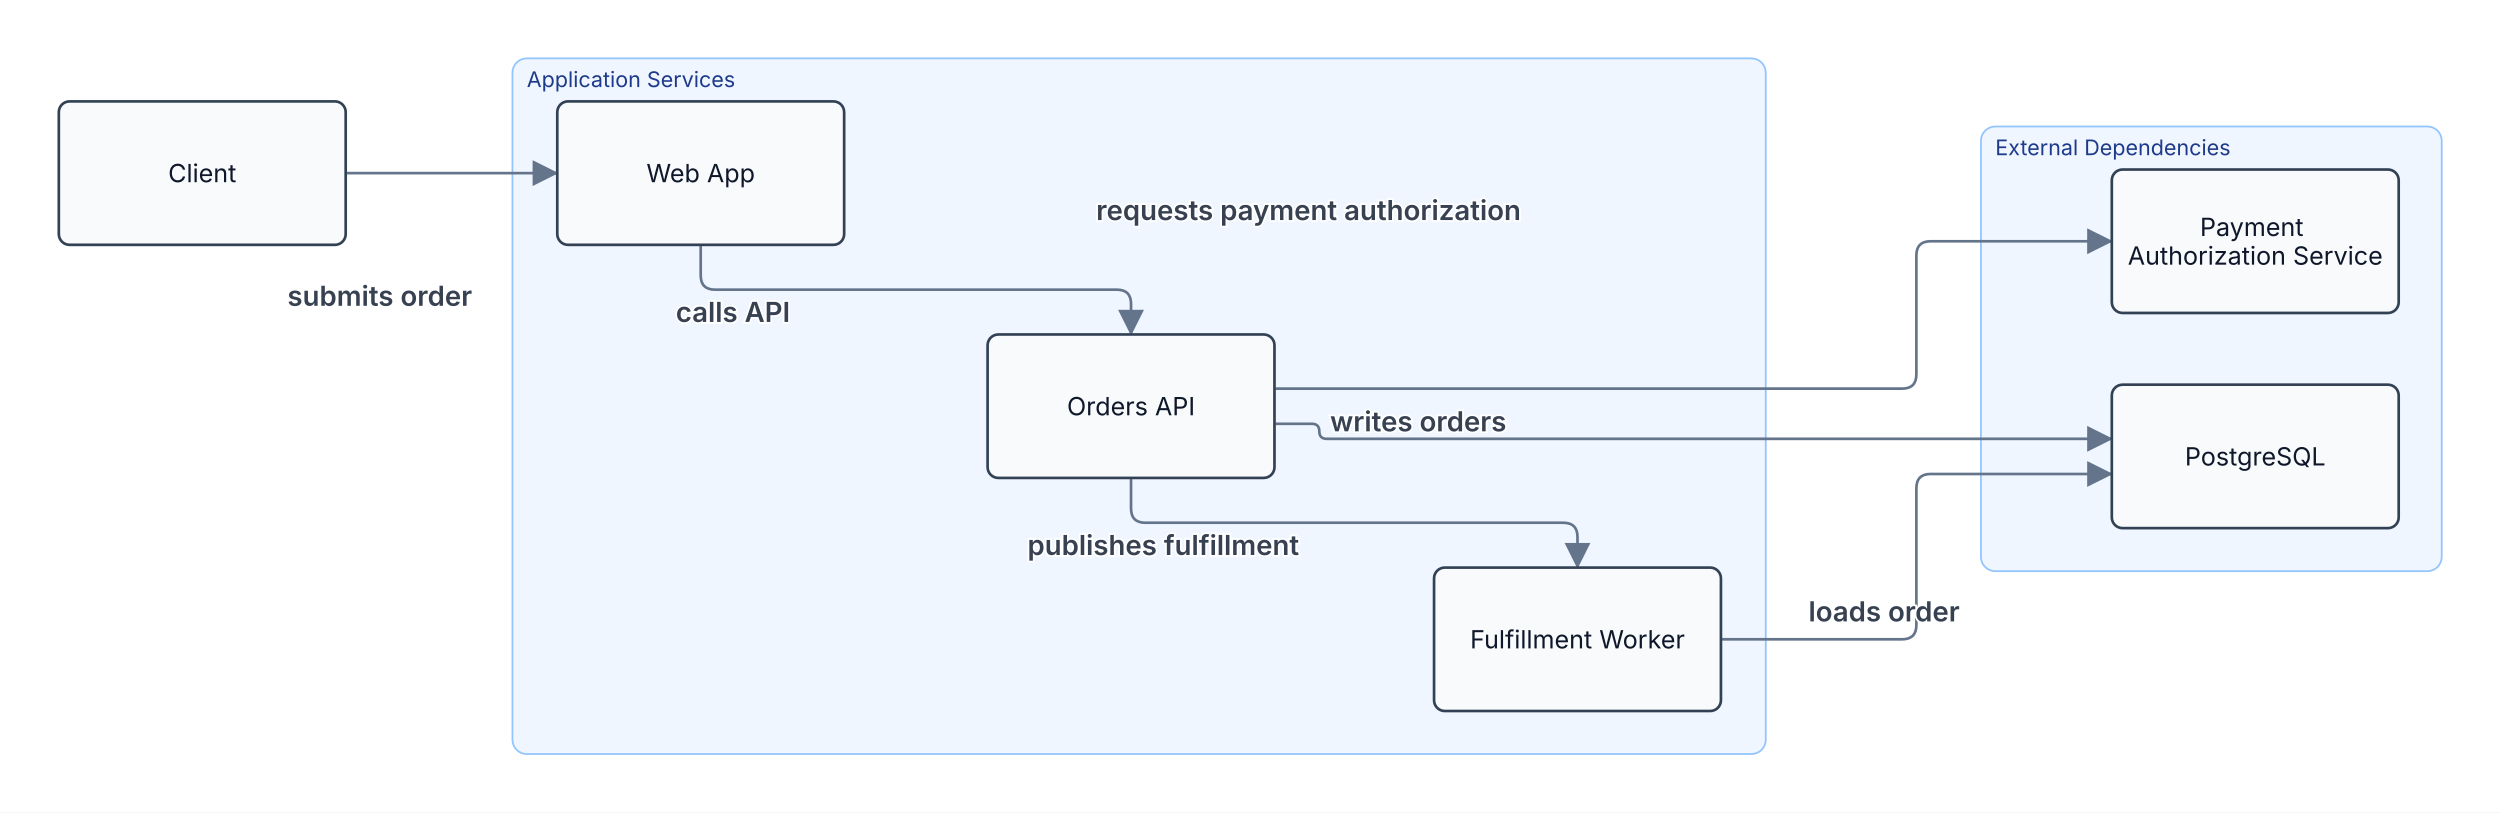
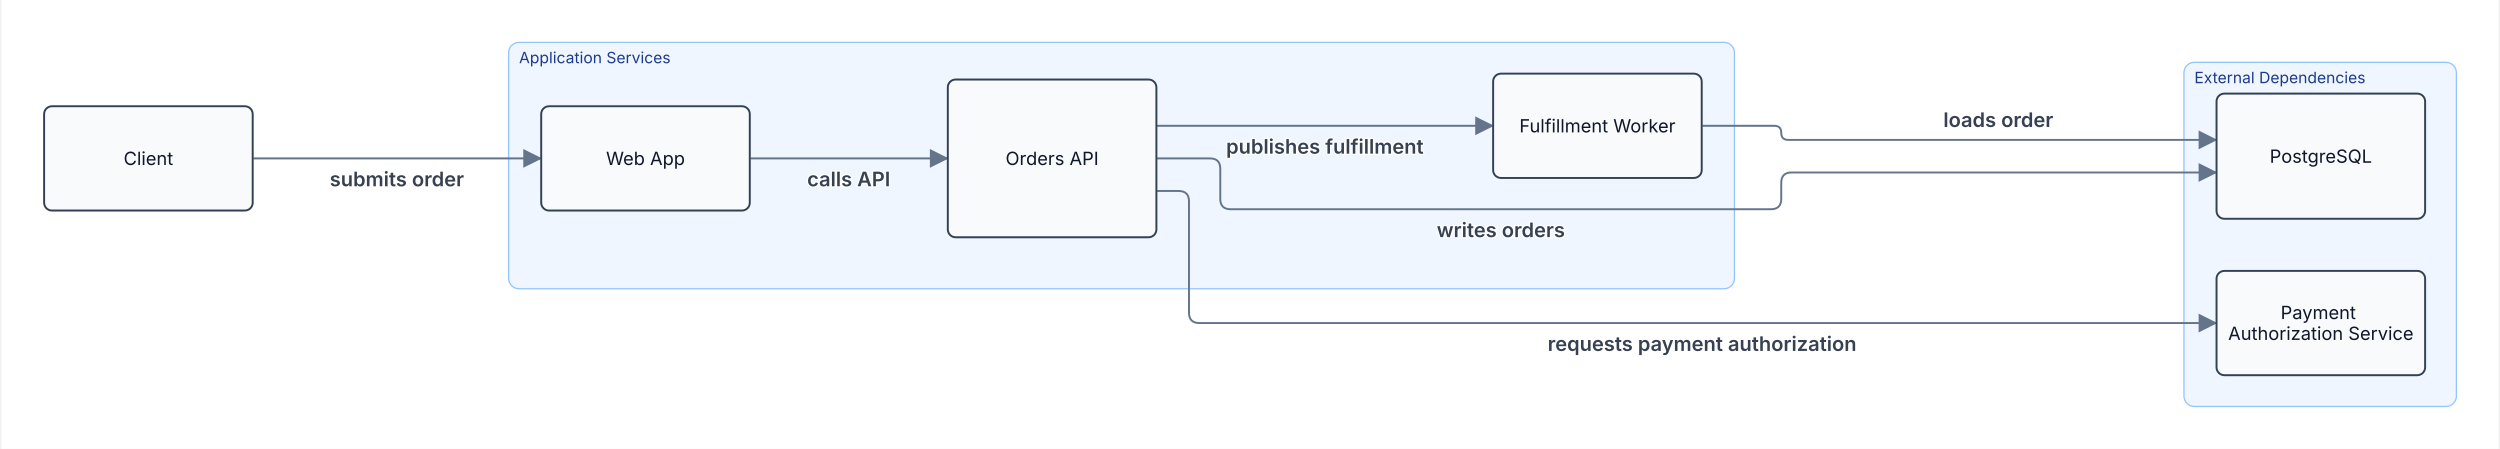
- <svg xmlns="http://www.w3.org/2000/svg" role="img" width="1394" height="453" viewBox="-20.8 -20.5 1394.3 453.0">
-   <rect x="-20.8" y="-20.5" width="1394.3" height="453.0" fill="#ffffff" />
+ <svg xmlns="http://www.w3.org/2000/svg" role="img" width="1916" height="344" viewBox="-20.8 -20.5 1915.6 344.3">
+   <rect x="-20.8" y="-20.5" width="1915.6" height="344.3" fill="#ffffff" />
  <g font-family="Inter, Arial, sans-serif" font-size="14">
    <g data-dediren-group-id="application-services">
-       <rect x="265.0" y="12.0" width="699.0" height="388.0" rx="8" fill="#eff6ff" stroke="#93c5fd" stroke-width="1" />
-       <text x="273.0" y="28.0" fill="#1e3a8a" font-size="12">Application Services</text>
+       <rect x="368.3" y="12.0" width="940.3" height="189.0" rx="8" fill="#eff6ff" stroke="#93c5fd" stroke-width="1" />
+       <text x="376.3" y="28.0" fill="#1e3a8a" font-size="12">Application Services</text>
    </g>
    <g data-dediren-group-id="external-dependencies">
-       <rect x="1084.0" y="50.0" width="257.0" height="248.0" rx="8" fill="#eff6ff" stroke="#93c5fd" stroke-width="1" />
-       <text x="1092.0" y="66.0" fill="#1e3a8a" font-size="12">External Dependencies</text>
+       <rect x="1653.4" y="27.3" width="209.0" height="264.0" rx="8" fill="#eff6ff" stroke="#93c5fd" stroke-width="1" />
+       <text x="1661.4" y="43.3" fill="#1e3a8a" font-size="12">External Dependencies</text>
    </g>
    <g data-dediren-edge-id="client-submits-order">
      <marker id="marker-end-client-submits-order" data-dediren-edge-marker-end="filled_arrow" markerWidth="10" markerHeight="10" refX="9" refY="5" orient="auto">
        <path d="M 1 1 L 9 5 L 1 9 Z" fill="#64748b" stroke="#64748b" stroke-width="1" />
      </marker>
-       <path d="M 173.0 76.0 L 289.0 76.0" fill="none" stroke="#64748b" stroke-width="1.5" stroke-linecap="round" stroke-linejoin="round" marker-end="url(#marker-end-client-submits-order)" />
-       <text x="191.0" y="150.0" text-anchor="middle" fill="none" font-size="15.4" font-weight="600" stroke="#ffffff" stroke-width="2">submits order</text>
-       <text x="191.0" y="150.0" text-anchor="middle" fill="#374151" font-size="15.4" font-weight="600">submits order</text>
+       <path d="M 173.0 101.0 L 392.3 101.0" fill="none" stroke="#64748b" stroke-width="1.5" stroke-linecap="round" stroke-linejoin="round" marker-end="url(#marker-end-client-submits-order)" />
+       <text x="282.6" y="122.4" text-anchor="middle" fill="none" font-size="15.4" font-weight="600" stroke="#ffffff" stroke-width="2">submits order</text>
+       <text x="282.6" y="122.4" text-anchor="middle" fill="#374151" font-size="15.4" font-weight="600">submits order</text>
    </g>
    <g data-dediren-edge-id="web-app-calls-api">
      <marker id="marker-end-web-app-calls-api" data-dediren-edge-marker-end="filled_arrow" markerWidth="10" markerHeight="10" refX="9" refY="5" orient="auto">
        <path d="M 1 1 L 9 5 L 1 9 Z" fill="#64748b" stroke="#64748b" stroke-width="1" />
      </marker>
-       <path d="M 370.0 117.0 L 370.0 133.0 Q 370.0 141.0 378.0 141.0 L 602.0 141.0 Q 610.0 141.0 610.0 149.0 L 610.0 165.0" fill="none" stroke="#64748b" stroke-width="1.5" stroke-linecap="round" stroke-linejoin="round" marker-end="url(#marker-end-web-app-calls-api)" />
-       <text x="388.0" y="159.0" text-anchor="middle" fill="none" font-size="15.4" font-weight="600" stroke="#ffffff" stroke-width="2">calls API</text>
-       <text x="388.0" y="159.0" text-anchor="middle" fill="#374151" font-size="15.4" font-weight="600">calls API</text>
+       <path d="M 554.3 101.0 L 704.2 101.0" fill="none" stroke="#64748b" stroke-width="1.5" stroke-linecap="round" stroke-linejoin="round" marker-end="url(#marker-end-web-app-calls-api)" />
+       <text x="629.2" y="122.4" text-anchor="middle" fill="none" font-size="15.4" font-weight="600" stroke="#ffffff" stroke-width="2">calls API</text>
+       <text x="629.2" y="122.4" text-anchor="middle" fill="#374151" font-size="15.4" font-weight="600">calls API</text>
    </g>
    <g data-dediren-edge-id="api-writes-database">
      <marker id="marker-end-api-writes-database" data-dediren-edge-marker-end="filled_arrow" markerWidth="10" markerHeight="10" refX="9" refY="5" orient="auto">
        <path d="M 1 1 L 9 5 L 1 9 Z" fill="#64748b" stroke="#64748b" stroke-width="1" />
      </marker>
-       <path d="M 691.0 215.8 L 710.8 215.8 Q 715.0 215.8 715.0 220.0 L 715.0 220.0 Q 715.0 224.2 719.2 224.2 L 1156.0 224.2" fill="none" stroke="#64748b" stroke-width="1.5" stroke-linecap="round" stroke-linejoin="round" marker-end="url(#marker-end-api-writes-database)" />
-       <text x="721.0" y="220.0" text-anchor="start" fill="none" font-size="15.4" font-weight="600" stroke="#ffffff" stroke-width="2">writes orders</text>
-       <text x="721.0" y="220.0" text-anchor="start" fill="#374151" font-size="15.4" font-weight="600">writes orders</text>
+       <path d="M 866.2 101.0 L 906.2 101.0 Q 914.2 101.0 914.2 109.0 L 914.2 132.0 Q 914.2 140.0 922.2 140.0 L 1336.5 140.0 Q 1344.5 140.0 1344.5 132.0 L 1344.5 119.8 Q 1344.5 111.8 1352.5 111.8 L 1677.4 111.8" fill="none" stroke="#64748b" stroke-width="1.5" stroke-linecap="round" stroke-linejoin="round" marker-end="url(#marker-end-api-writes-database)" />
+       <text x="1129.4" y="161.4" text-anchor="middle" fill="none" font-size="15.4" font-weight="600" stroke="#ffffff" stroke-width="2">writes orders</text>
+       <text x="1129.4" y="161.4" text-anchor="middle" fill="#374151" font-size="15.4" font-weight="600">writes orders</text>
    </g>
    <g data-dediren-edge-id="api-authorizes-payment">
      <marker id="marker-end-api-authorizes-payment" data-dediren-edge-marker-end="filled_arrow" markerWidth="10" markerHeight="10" refX="9" refY="5" orient="auto">
        <path d="M 1 1 L 9 5 L 1 9 Z" fill="#64748b" stroke="#64748b" stroke-width="1" />
      </marker>
-       <path d="M 691.0 196.2 L 1040.0 196.2 Q 1048.0 196.2 1048.0 188.2 L 1048.0 122.0 Q 1048.0 114.0 1056.0 114.0 L 1156.0 114.0" fill="none" stroke="#64748b" stroke-width="1.5" stroke-linecap="round" stroke-linejoin="round" marker-end="url(#marker-end-api-authorizes-payment)" />
-       <text x="709.0" y="102.2" text-anchor="middle" fill="none" font-size="15.4" font-weight="600" stroke="#ffffff" stroke-width="2">requests payment authorization</text>
-       <text x="709.0" y="102.2" text-anchor="middle" fill="#374151" font-size="15.4" font-weight="600">requests payment authorization</text>
+       <path d="M 866.2 126.0 L 882.2 126.0 Q 890.2 126.0 890.2 134.0 L 890.2 219.3 Q 890.2 227.3 898.2 227.3 L 1677.4 227.3" fill="none" stroke="#64748b" stroke-width="1.5" stroke-linecap="round" stroke-linejoin="round" marker-end="url(#marker-end-api-authorizes-payment)" />
+       <text x="1283.8" y="248.7" text-anchor="middle" fill="none" font-size="15.4" font-weight="600" stroke="#ffffff" stroke-width="2">requests payment authorization</text>
+       <text x="1283.8" y="248.7" text-anchor="middle" fill="#374151" font-size="15.4" font-weight="600">requests payment authorization</text>
    </g>
    <g data-dediren-edge-id="api-publishes-job">
      <marker id="marker-end-api-publishes-job" data-dediren-edge-marker-end="filled_arrow" markerWidth="10" markerHeight="10" refX="9" refY="5" orient="auto">
        <path d="M 1 1 L 9 5 L 1 9 Z" fill="#64748b" stroke="#64748b" stroke-width="1" />
      </marker>
-       <path d="M 610.0 247.0 L 610.0 263.0 Q 610.0 271.0 618.0 271.0 L 851.0 271.0 Q 859.0 271.0 859.0 279.0 L 859.0 295.0" fill="none" stroke="#64748b" stroke-width="1.5" stroke-linecap="round" stroke-linejoin="round" marker-end="url(#marker-end-api-publishes-job)" />
-       <text x="628.0" y="289.0" text-anchor="middle" fill="none" font-size="15.4" font-weight="600" stroke="#ffffff" stroke-width="2">publishes fulfillment</text>
-       <text x="628.0" y="289.0" text-anchor="middle" fill="#374151" font-size="15.4" font-weight="600">publishes fulfillment</text>
+       <path d="M 866.2 76.0 L 1122.5 76.0" fill="none" stroke="#64748b" stroke-width="1.5" stroke-linecap="round" stroke-linejoin="round" marker-end="url(#marker-end-api-publishes-job)" />
+       <text x="994.4" y="97.4" text-anchor="middle" fill="none" font-size="15.4" font-weight="600" stroke="#ffffff" stroke-width="2">publishes fulfillment</text>
+       <text x="994.4" y="97.4" text-anchor="middle" fill="#374151" font-size="15.4" font-weight="600">publishes fulfillment</text>
    </g>
    <g data-dediren-edge-id="worker-reads-database">
      <marker id="marker-end-worker-reads-database" data-dediren-edge-marker-end="filled_arrow" markerWidth="10" markerHeight="10" refX="9" refY="5" orient="auto">
        <path d="M 1 1 L 9 5 L 1 9 Z" fill="#64748b" stroke="#64748b" stroke-width="1" />
      </marker>
-       <path d="M 940.0 336.0 L 1040.0 336.0 Q 1048.0 336.0 1048.0 328.0 L 1048.0 251.8 Q 1048.0 243.8 1056.0 243.8 L 1156.0 243.8" fill="none" stroke="#64748b" stroke-width="1.5" stroke-linecap="round" stroke-linejoin="round" marker-end="url(#marker-end-worker-reads-database)" />
-       <text x="1030.0" y="326.0" text-anchor="middle" fill="none" font-size="15.4" font-weight="600" stroke="#ffffff" stroke-width="2">loads order</text>
-       <text x="1030.0" y="326.0" text-anchor="middle" fill="#374151" font-size="15.4" font-weight="600">loads order</text>
+       <path d="M 1284.5 76.0 L 1339.2 76.0 Q 1344.5 76.0 1344.5 81.4 L 1344.5 81.4 Q 1344.5 86.8 1349.9 86.8 L 1677.4 86.8" fill="none" stroke="#64748b" stroke-width="1.5" stroke-linecap="round" stroke-linejoin="round" marker-end="url(#marker-end-worker-reads-database)" />
+       <text x="1511.0" y="76.9" text-anchor="middle" fill="none" font-size="15.4" font-weight="600" stroke="#ffffff" stroke-width="2">loads order</text>
+       <text x="1511.0" y="76.9" text-anchor="middle" fill="#374151" font-size="15.4" font-weight="600">loads order</text>
    </g>
    <g data-dediren-node-id="client">
-       <rect data-dediren-node-shape="archimate_rectangle" x="12.0" y="36.0" width="160.0" height="80.0" rx="6" fill="#f8fafc" stroke="#334155" stroke-width="1.5" />
-       <text x="92.0" y="76.0" text-anchor="middle" dominant-baseline="middle" fill="#0f172a" font-size="14.0" textLength="35.7" lengthAdjust="spacing">Client</text>
+       <rect data-dediren-node-shape="archimate_rectangle" x="12.0" y="61.0" width="160.0" height="80.0" rx="6" fill="#f8fafc" stroke="#334155" stroke-width="1.5" />
+       <text x="92.0" y="101.0" text-anchor="middle" dominant-baseline="middle" fill="#0f172a" font-size="14.0" textLength="35.7" lengthAdjust="spacing">Client</text>
    </g>
    <g data-dediren-node-id="web-app">
-       <rect data-dediren-node-shape="archimate_rectangle" x="290.0" y="36.0" width="160.0" height="80.0" rx="6" fill="#f8fafc" stroke="#334155" stroke-width="1.5" />
-       <text x="370.0" y="76.0" text-anchor="middle" dominant-baseline="middle" fill="#0f172a" font-size="14.0" textLength="57.5" lengthAdjust="spacing">Web App</text>
+       <rect data-dediren-node-shape="archimate_rectangle" x="393.3" y="61.0" width="160.0" height="80.0" rx="6" fill="#f8fafc" stroke="#334155" stroke-width="1.5" />
+       <text x="473.3" y="101.0" text-anchor="middle" dominant-baseline="middle" fill="#0f172a" font-size="14.0" textLength="57.5" lengthAdjust="spacing">Web App</text>
    </g>
    <g data-dediren-node-id="orders-api">
-       <rect data-dediren-node-shape="archimate_rectangle" x="530.0" y="166.0" width="160.0" height="80.0" rx="6" fill="#f8fafc" stroke="#334155" stroke-width="1.5" />
-       <text x="610.0" y="206.0" text-anchor="middle" dominant-baseline="middle" fill="#0f172a" font-size="14.0" textLength="69.2" lengthAdjust="spacing">Orders API</text>
+       <rect data-dediren-node-shape="archimate_rectangle" x="705.2" y="40.5" width="160.0" height="121.0" rx="6" fill="#f8fafc" stroke="#334155" stroke-width="1.5" />
+       <text x="785.2" y="101.0" text-anchor="middle" dominant-baseline="middle" fill="#0f172a" font-size="14.0" textLength="69.2" lengthAdjust="spacing">Orders API</text>
    </g>
    <g data-dediren-node-id="database">
-       <rect data-dediren-node-shape="archimate_rectangle" x="1157.0" y="194.0" width="160.0" height="80.0" rx="6" fill="#f8fafc" stroke="#334155" stroke-width="1.5" />
-       <text x="1237.0" y="234.0" text-anchor="middle" dominant-baseline="middle" fill="#0f172a" font-size="14.0" textLength="76.2" lengthAdjust="spacing">PostgreSQL</text>
+       <rect data-dediren-node-shape="archimate_rectangle" x="1678.4" y="51.3" width="160.0" height="96.0" rx="6" fill="#f8fafc" stroke="#334155" stroke-width="1.5" />
+       <text x="1758.4" y="99.3" text-anchor="middle" dominant-baseline="middle" fill="#0f172a" font-size="14.0" textLength="76.2" lengthAdjust="spacing">PostgreSQL</text>
    </g>
    <g data-dediren-node-id="worker">
-       <rect data-dediren-node-shape="archimate_rectangle" x="779.0" y="296.0" width="160.0" height="80.0" rx="6" fill="#f8fafc" stroke="#334155" stroke-width="1.5" />
-       <text x="859.0" y="336.0" text-anchor="middle" dominant-baseline="middle" fill="#0f172a" font-size="14.0" textLength="112.7" lengthAdjust="spacing">Fulfillment Worker</text>
+       <rect data-dediren-node-shape="archimate_rectangle" x="1123.5" y="36.0" width="160.0" height="80.0" rx="6" fill="#f8fafc" stroke="#334155" stroke-width="1.5" />
+       <text x="1203.5" y="76.0" text-anchor="middle" dominant-baseline="middle" fill="#0f172a" font-size="14.0" textLength="112.7" lengthAdjust="spacing">Fulfillment Worker</text>
    </g>
    <g data-dediren-node-id="payments">
-       <rect data-dediren-node-shape="archimate_rectangle" x="1157.0" y="74.0" width="160.0" height="80.0" rx="6" fill="#f8fafc" stroke="#334155" stroke-width="1.5" />
-       <text x="1237.0" y="106.0" text-anchor="middle" dominant-baseline="middle" fill="#0f172a" font-size="14.0">
-         <tspan x="1237.0" dy="0" textLength="55.2" lengthAdjust="spacing">Payment</tspan>
-         <tspan x="1237.0" dy="16.0" textLength="132.2" lengthAdjust="spacing">Authorization Service</tspan>
+       <rect data-dediren-node-shape="archimate_rectangle" x="1678.4" y="187.3" width="160.0" height="80.0" rx="6" fill="#f8fafc" stroke="#334155" stroke-width="1.5" />
+       <text x="1758.4" y="219.2" text-anchor="middle" dominant-baseline="middle" fill="#0f172a" font-size="14.0">
+         <tspan x="1758.4" dy="0" textLength="55.2" lengthAdjust="spacing">Payment</tspan>
+         <tspan x="1758.4" dy="16.0" textLength="132.2" lengthAdjust="spacing">Authorization Service</tspan>
      </text>
    </g>
  </g>
</svg>
